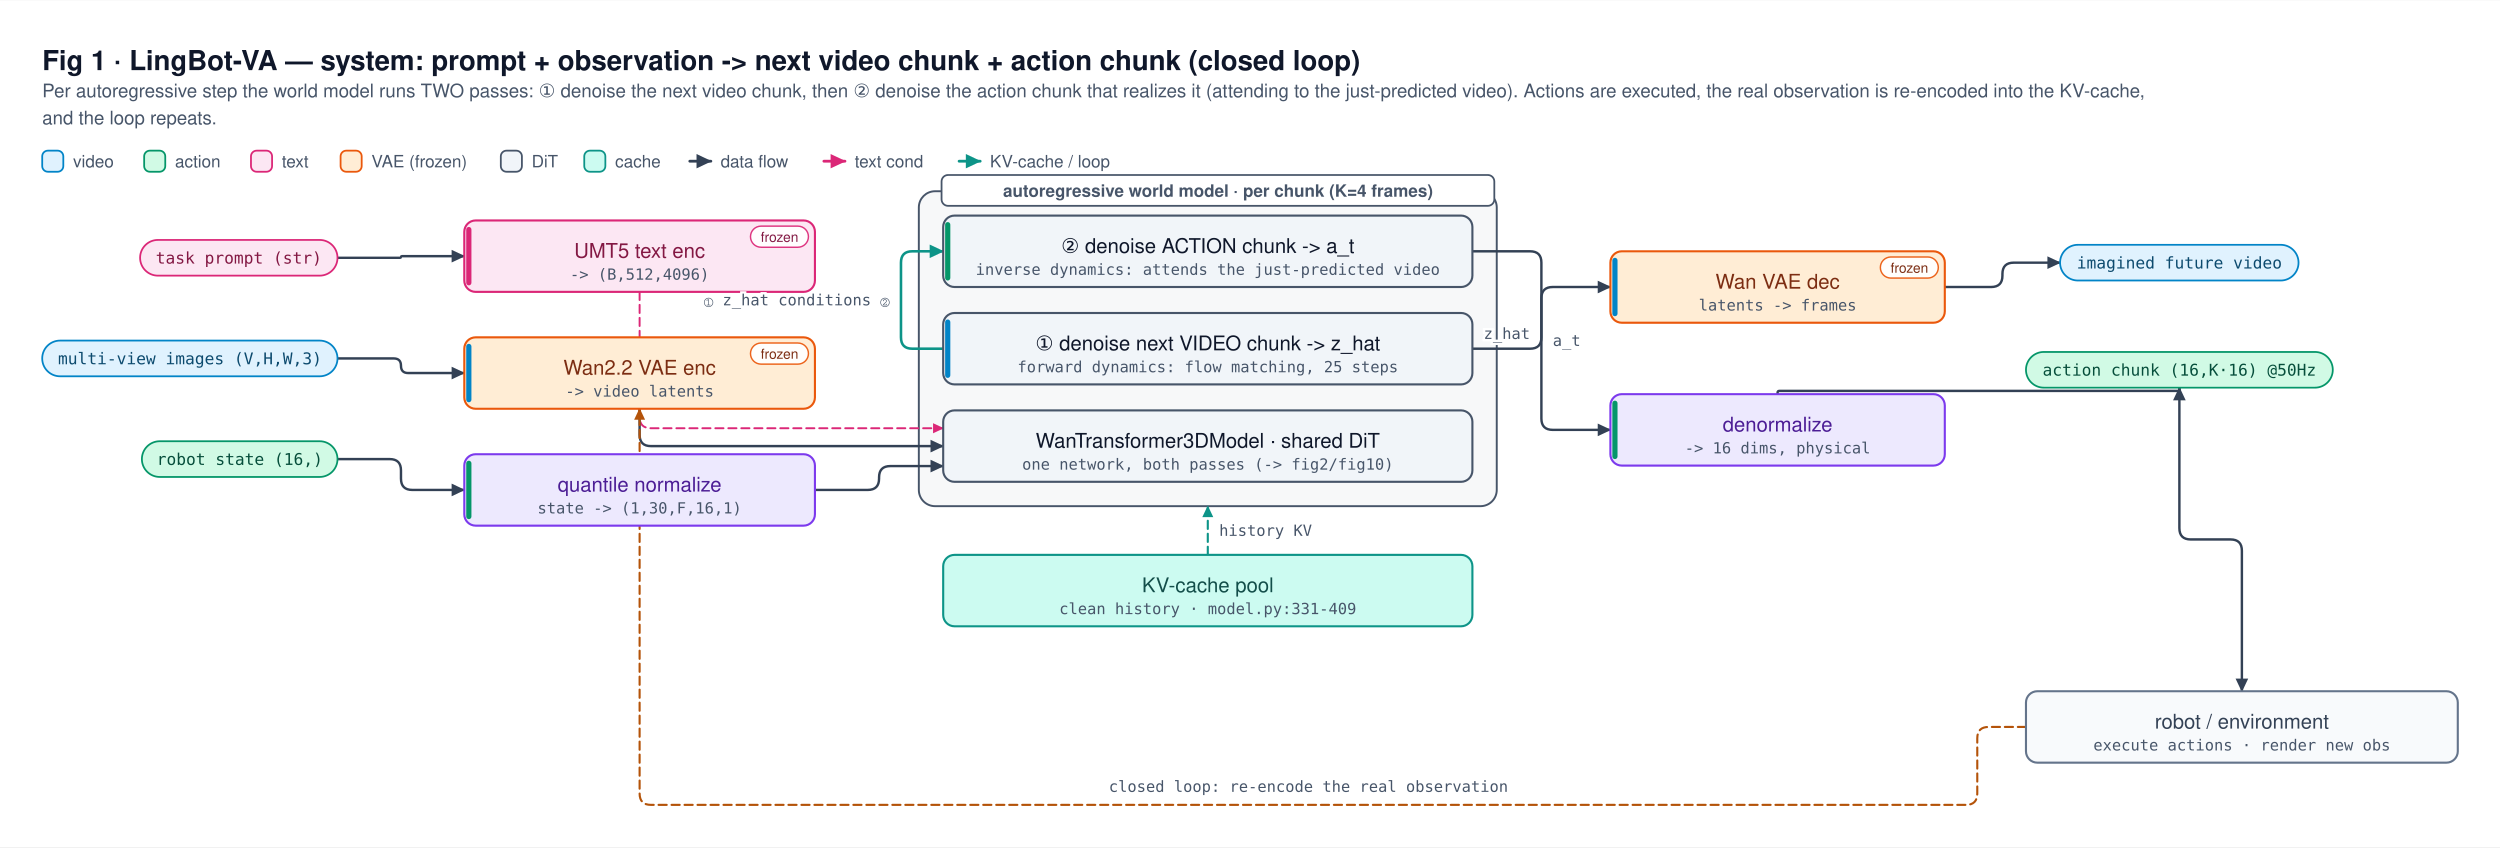
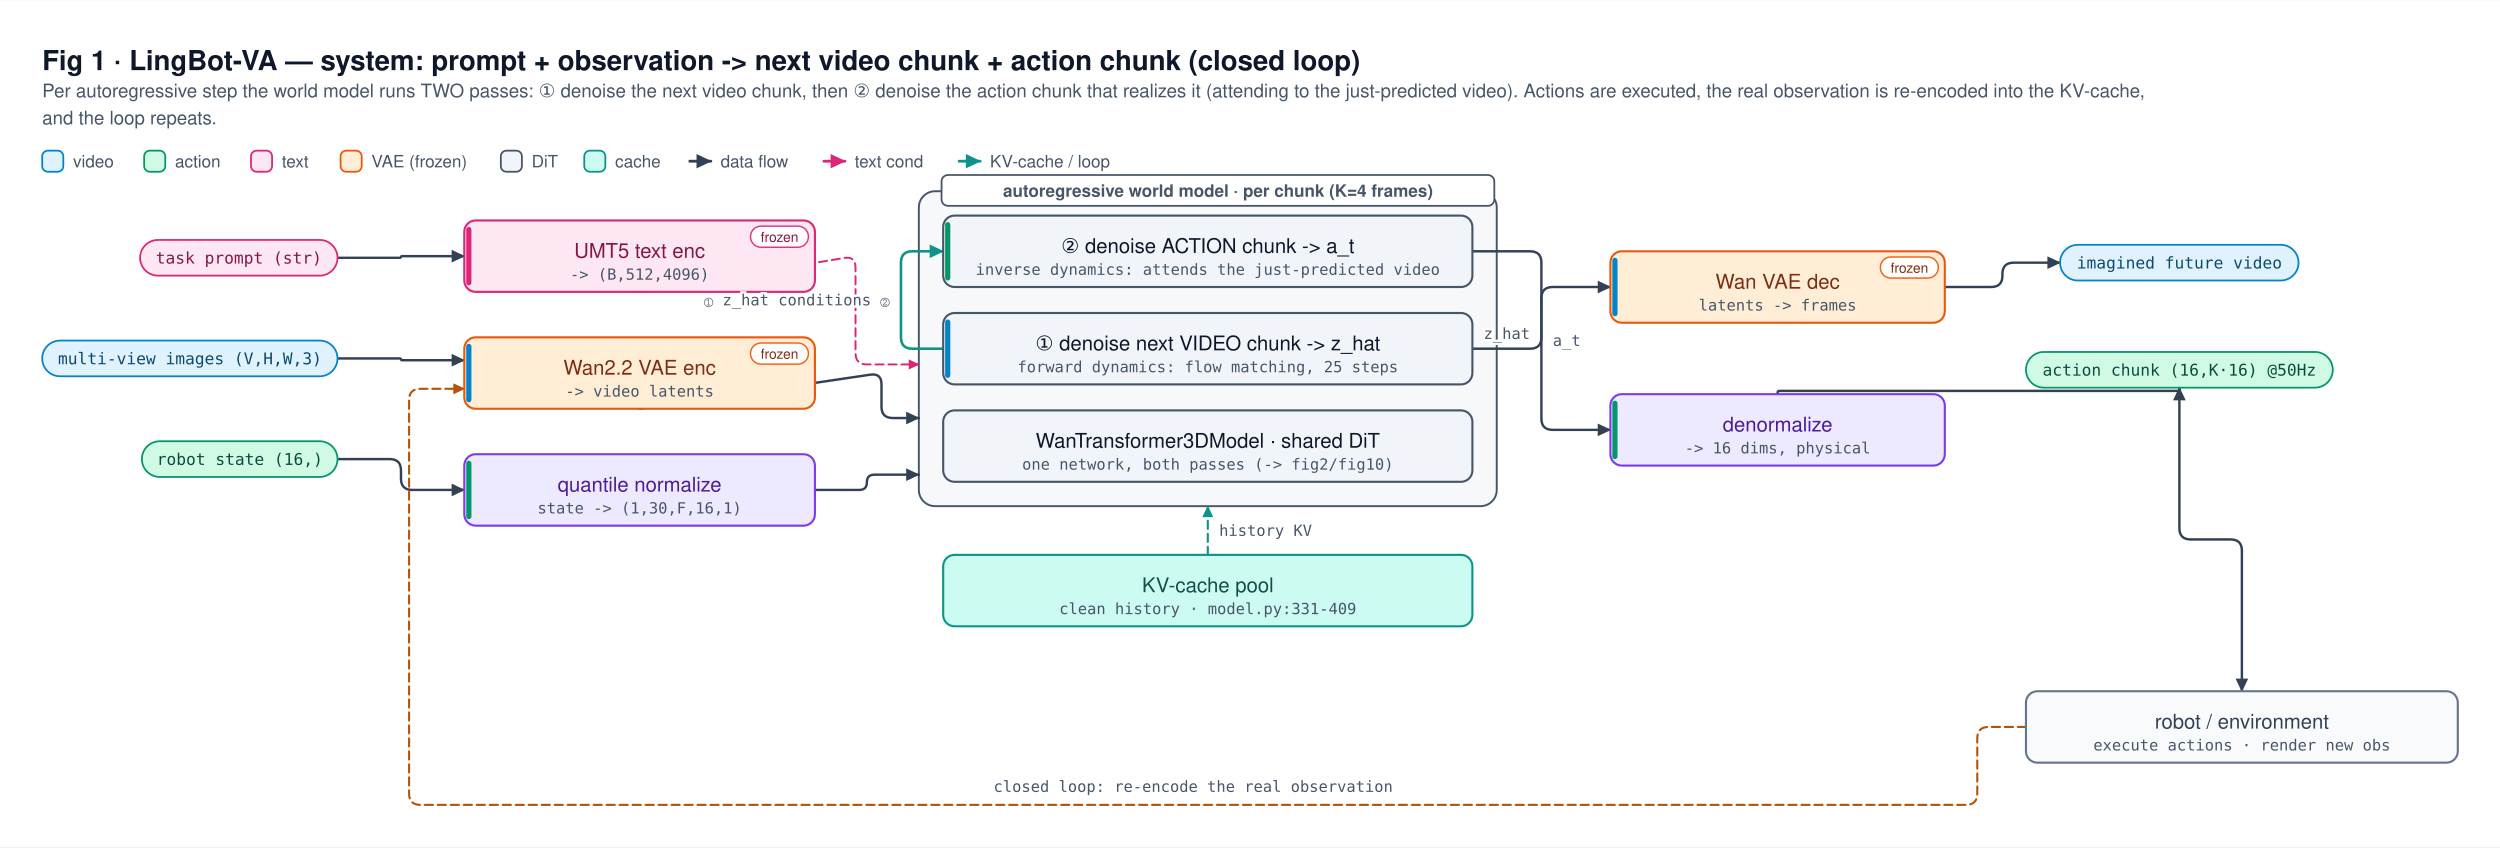
<svg xmlns="http://www.w3.org/2000/svg" viewBox="34.0 2.4 1540.0 521.6" width="1540" height="522">
  <defs>
    <marker id="arr-334155" viewBox="0 0 10 10" refX="8.5" refY="5" markerWidth="6.5" markerHeight="6.5" orient="auto-start-reverse">
      <path d="M0.5,1 L9,5 L0.5,9 Z" fill="#334155" />
    </marker>
    <marker id="arr-DB2777" viewBox="0 0 10 10" refX="8.5" refY="5" markerWidth="6.5" markerHeight="6.5" orient="auto-start-reverse">
      <path d="M0.5,1 L9,5 L0.5,9 Z" fill="#DB2777" />
    </marker>
    <marker id="arr-0D9488" viewBox="0 0 10 10" refX="8.5" refY="5" markerWidth="6.5" markerHeight="6.5" orient="auto-start-reverse">
      <path d="M0.5,1 L9,5 L0.5,9 Z" fill="#0D9488" />
    </marker>
    <marker id="arr-B45309" viewBox="0 0 10 10" refX="8.5" refY="5" markerWidth="6.5" markerHeight="6.5" orient="auto-start-reverse">
      <path d="M0.5,1 L9,5 L0.5,9 Z" fill="#B45309" />
    </marker>
  </defs>
  <rect x="34.0" y="2.4" width="1540.0" height="521.6" fill="#FFFFFF" />
  <g id="frames">
    <rect x="600.0" y="120.0" width="356.0" height="194.0" rx="10" fill="rgba(71,85,105,0.04)" stroke="#475569" stroke-width="1.2" />
  </g>
  <g id="edges">
    <path d="M 241.9,161.0 L 280.5,161.0 Q 281.0,161.0 281.0,160.5 L 281.0,160.5 Q 281.0,160.0 281.5,160.0 L 320.0,160.0" fill="none" stroke="#334155" stroke-width="1.5" stroke-linejoin="round" stroke-linecap="round" marker-end="url(#arr-334155)" />
-     <path d="M 241.9,223.0 L 276.5,223.0 Q 281.0,223.0 281.0,227.5 L 281.0,227.5 Q 281.0,232.0 285.5,232.0 L 320.0,232.0" fill="none" stroke="#334155" stroke-width="1.5" stroke-linejoin="round" stroke-linecap="round" marker-end="url(#arr-334155)" />
+     <path d="M 241.9,223.0 L 280.4,223.0 Q 281.0,223.0 281.0,223.5 L 281.0,223.5 Q 281.0,224.1 281.5,224.1 L 320.0,224.1" fill="none" stroke="#334155" stroke-width="1.5" stroke-linejoin="round" stroke-linecap="round" marker-end="url(#arr-334155)" />
    <path d="M 241.9,285.0 L 274.0,285.0 Q 281.0,285.0 281.0,292.0 L 281.0,297.0 Q 281.0,304.0 288.0,304.0 L 320.0,304.0" fill="none" stroke="#334155" stroke-width="1.5" stroke-linejoin="round" stroke-linecap="round" marker-end="url(#arr-334155)" />
-     <path d="M 428.0,182.0 L 428.0,259.0 Q 428.0,266.0 435.0,266.0 L 615.0,266.0" fill="none" stroke="#DB2777" stroke-width="1.2" stroke-linejoin="round" stroke-linecap="round" stroke-dasharray="5 3" marker-end="url(#arr-DB2777)" />
-     <path d="M 428.0,254.0 L 428.0,270.0 Q 428.0,277.0 435.0,277.0 L 615.0,277.0" fill="none" stroke="#334155" stroke-width="1.5" stroke-linejoin="round" stroke-linecap="round" marker-end="url(#arr-334155)" />
-     <path d="M 536.0,304.0 L 568.5,304.0 Q 575.5,304.0 575.5,297.0 L 575.5,296.3 Q 575.5,289.3 582.5,289.3 L 615.0,289.3" fill="none" stroke="#334155" stroke-width="1.5" stroke-linejoin="round" stroke-linecap="round" marker-end="url(#arr-334155)" />
+     <path d="M 428.0,182.0 L 554.1,161.1 Q 561.0,160.0 561.0,167.0 L 561.0,219.7 Q 561.0,226.7 568.0,226.7 L 600.0,226.7" fill="none" stroke="#DB2777" stroke-width="1.2" stroke-linejoin="round" stroke-linecap="round" stroke-dasharray="5 3" marker-end="url(#arr-DB2777)" />
+     <path d="M 428.0,254.0 L 570.1,233.0 Q 577.0,232.0 577.0,239.0 L 577.0,252.7 Q 577.0,259.7 584.0,259.7 L 600.0,259.7" fill="none" stroke="#334155" stroke-width="1.5" stroke-linejoin="round" stroke-linecap="round" marker-end="url(#arr-334155)" />
+     <path d="M 536.0,304.0 L 563.3,304.0 Q 568.0,304.0 568.0,299.3 L 568.0,299.3 Q 568.0,294.6 572.7,294.6 L 600.0,294.6" fill="none" stroke="#334155" stroke-width="1.5" stroke-linejoin="round" stroke-linecap="round" marker-end="url(#arr-334155)" />
    <path d="M 615.0,217.0 L 596.0,217.0 Q 589.0,217.0 589.0,210.0 L 589.0,164.0 Q 589.0,157.0 596.0,157.0 L 615.0,157.0" fill="none" stroke="#0D9488" stroke-width="1.6" stroke-linejoin="round" stroke-linecap="round" marker-end="url(#arr-0D9488)" />
    <path d="M 778.0,344.0 L 778.0,314.0" fill="none" stroke="#0D9488" stroke-width="1.3" stroke-linejoin="round" stroke-linecap="round" stroke-dasharray="5 3" marker-end="url(#arr-0D9488)" />
    <path d="M 941.0,217.0 L 976.5,217.0 Q 983.5,217.0 983.5,210.0 L 983.5,186.0 Q 983.5,179.0 990.5,179.0 L 1026.0,179.0" fill="none" stroke="#334155" stroke-width="1.5" stroke-linejoin="round" stroke-linecap="round" marker-end="url(#arr-334155)" />
    <path d="M 941.0,157.0 L 976.5,157.0 Q 983.5,157.0 983.5,164.0 L 983.5,260.0 Q 983.5,267.0 990.5,267.0 L 1026.0,267.0" fill="none" stroke="#334155" stroke-width="1.5" stroke-linejoin="round" stroke-linecap="round" marker-end="url(#arr-334155)" />
    <path d="M 1232.0,179.0 L 1260.5,179.0 Q 1267.5,179.0 1267.5,172.0 L 1267.5,171.0 Q 1267.5,164.0 1274.5,164.0 L 1303.0,164.0" fill="none" stroke="#334155" stroke-width="1.5" stroke-linejoin="round" stroke-linecap="round" marker-end="url(#arr-334155)" />
    <path d="M 1129.0,245.0 L 1129.0,244.0 Q 1129.0,243.0 1130.0,243.0 L 1375.5,243.0 Q 1376.5,243.0 1376.5,242.0 L 1376.5,241.0" fill="none" stroke="#334155" stroke-width="1.5" stroke-linejoin="round" stroke-linecap="round" marker-end="url(#arr-334155)" />
    <path d="M 1376.5,241.0 L 1376.5,327.5 Q 1376.5,334.5 1383.5,334.5 L 1408.0,334.5 Q 1415.0,334.5 1415.0,341.5 L 1415.0,428.0" fill="none" stroke="#334155" stroke-width="1.5" stroke-linejoin="round" stroke-linecap="round" marker-end="url(#arr-334155)" />
-     <path d="M 1282.0,450.0 L 1259.0,450.0 Q 1252.0,450.0 1252.0,457.0 L 1252.0,491.0 Q 1252.0,498.0 1245.0,498.0 L 435.0,498.0 Q 428.0,498.0 428.0,491.0 L 428.0,254.0" fill="none" stroke="#B45309" stroke-width="1.3" stroke-linejoin="round" stroke-linecap="round" stroke-dasharray="5 3" marker-end="url(#arr-B45309)" />
+     <path d="M 1282.0,450.0 L 1259.0,450.0 Q 1252.0,450.0 1252.0,457.0 L 1252.0,491.0 Q 1252.0,498.0 1245.0,498.0 L 293.0,498.0 Q 286.0,498.0 286.0,491.0 L 286.0,248.7 Q 286.0,241.7 293.0,241.7 L 320.0,241.7" fill="none" stroke="#B45309" stroke-width="1.3" stroke-linejoin="round" stroke-linecap="round" stroke-dasharray="5 3" marker-end="url(#arr-B45309)" />
  </g>
  <g id="nodes">
    <rect x="120.3" y="150.0" width="121.6" height="22.0" rx="11.0" fill="#FCE7F3" stroke="#DB2777" stroke-width="1.1" />
    <text x="181.1" y="164.6" font-family="SF Mono, Menlo, Consolas, monospace" font-size="10.0px" fill="#831843" text-anchor="middle">task prompt (str)</text>
    <rect x="60.0" y="212.0" width="181.9" height="22.0" rx="11.0" fill="#E0F2FE" stroke="#0284C7" stroke-width="1.1" />
    <text x="151.0" y="226.6" font-family="SF Mono, Menlo, Consolas, monospace" font-size="10.0px" fill="#0C4A6E" text-anchor="middle">multi-view images (V,H,W,3)</text>
    <rect x="121.4" y="274.0" width="120.5" height="22.0" rx="11.0" fill="#D1FAE5" stroke="#059669" stroke-width="1.1" />
    <text x="181.7" y="288.6" font-family="SF Mono, Menlo, Consolas, monospace" font-size="10.0px" fill="#064E3B" text-anchor="middle">robot state (16,)</text>
    <rect x="320.0" y="138.0" width="216.0" height="44.0" rx="7" fill="#FCE7F3" stroke="#DB2777" stroke-width="1.3" />
    <rect x="321.2" y="142.0" width="3.2" height="36.0" rx="1.6" fill="#DB2777" />
    <text x="428.0" y="161.0" font-family="Helvetica Neue, Helvetica, Arial, sans-serif" font-size="12.5px" fill="#831843" text-anchor="middle" font-weight="500">UMT5 text enc</text>
    <text x="428.0" y="174.5" font-family="SF Mono, Menlo, Consolas, monospace" font-size="9.5px" fill="#475569" text-anchor="middle">-&gt; (B,512,4096)</text>
    <rect x="320.0" y="210.0" width="216.0" height="44.0" rx="7" fill="#FFEDD5" stroke="#EA580C" stroke-width="1.3" />
    <rect x="321.2" y="214.0" width="3.2" height="36.0" rx="1.6" fill="#0284C7" />
    <text x="428.0" y="233.0" font-family="Helvetica Neue, Helvetica, Arial, sans-serif" font-size="12.5px" fill="#7C2D12" text-anchor="middle" font-weight="500">Wan2.2 VAE enc</text>
    <text x="428.0" y="246.5" font-family="SF Mono, Menlo, Consolas, monospace" font-size="9.5px" fill="#475569" text-anchor="middle">-&gt; video latents</text>
    <rect x="320.0" y="282.0" width="216.0" height="44.0" rx="7" fill="#EDE9FE" stroke="#7C3AED" stroke-width="1.3" />
    <rect x="321.2" y="286.0" width="3.2" height="36.0" rx="1.6" fill="#059669" />
    <text x="428.0" y="305.0" font-family="Helvetica Neue, Helvetica, Arial, sans-serif" font-size="12.5px" fill="#4C1D95" text-anchor="middle" font-weight="500">quantile normalize</text>
    <text x="428.0" y="318.5" font-family="SF Mono, Menlo, Consolas, monospace" font-size="9.5px" fill="#475569" text-anchor="middle">state -&gt; (1,30,F,16,1)</text>
    <rect x="615.0" y="135.0" width="326.0" height="44.0" rx="7" fill="#F1F5F9" stroke="#475569" stroke-width="1.3" />
    <rect x="616.2" y="139.0" width="3.2" height="36.0" rx="1.6" fill="#059669" />
    <text x="778.0" y="158.0" font-family="Helvetica Neue, Helvetica, Arial, sans-serif" font-size="12.5px" fill="#0F172A" text-anchor="middle" font-weight="500">② denoise ACTION chunk -&gt; a_t</text>
    <text x="778.0" y="171.5" font-family="SF Mono, Menlo, Consolas, monospace" font-size="9.5px" fill="#475569" text-anchor="middle">inverse dynamics: attends the just-predicted video</text>
    <rect x="615.0" y="195.0" width="326.0" height="44.0" rx="7" fill="#F1F5F9" stroke="#475569" stroke-width="1.3" />
    <rect x="616.2" y="199.0" width="3.2" height="36.0" rx="1.6" fill="#0284C7" />
    <text x="778.0" y="218.0" font-family="Helvetica Neue, Helvetica, Arial, sans-serif" font-size="12.5px" fill="#0F172A" text-anchor="middle" font-weight="500">① denoise next VIDEO chunk -&gt; z_hat</text>
    <text x="778.0" y="231.5" font-family="SF Mono, Menlo, Consolas, monospace" font-size="9.5px" fill="#475569" text-anchor="middle">forward dynamics: flow matching, 25 steps</text>
    <rect x="615.0" y="255.0" width="326.0" height="44.0" rx="7" fill="#F1F5F9" stroke="#475569" stroke-width="1.3" />
    <text x="778.0" y="278.0" font-family="Helvetica Neue, Helvetica, Arial, sans-serif" font-size="12.5px" fill="#0F172A" text-anchor="middle" font-weight="500">WanTransformer3DModel  ·  shared DiT</text>
    <text x="778.0" y="291.5" font-family="SF Mono, Menlo, Consolas, monospace" font-size="9.5px" fill="#475569" text-anchor="middle">one network, both passes  (-&gt; fig2/fig10)</text>
    <rect x="615.0" y="344.0" width="326.0" height="44.0" rx="7" fill="#CCFBF1" stroke="#0D9488" stroke-width="1.3" />
    <text x="778.0" y="367.0" font-family="Helvetica Neue, Helvetica, Arial, sans-serif" font-size="12.5px" fill="#134E4A" text-anchor="middle" font-weight="500">KV-cache pool</text>
    <text x="778.0" y="380.5" font-family="SF Mono, Menlo, Consolas, monospace" font-size="9.5px" fill="#475569" text-anchor="middle">clean history · model.py:331-409</text>
    <rect x="1026.0" y="157.0" width="206.0" height="44.0" rx="7" fill="#FFEDD5" stroke="#EA580C" stroke-width="1.3" />
    <rect x="1027.2" y="161.0" width="3.2" height="36.0" rx="1.6" fill="#0284C7" />
    <text x="1129.0" y="180.0" font-family="Helvetica Neue, Helvetica, Arial, sans-serif" font-size="12.5px" fill="#7C2D12" text-anchor="middle" font-weight="500">Wan VAE dec</text>
    <text x="1129.0" y="193.5" font-family="SF Mono, Menlo, Consolas, monospace" font-size="9.5px" fill="#475569" text-anchor="middle">latents -&gt; frames</text>
    <rect x="1026.0" y="245.0" width="206.0" height="44.0" rx="7" fill="#EDE9FE" stroke="#7C3AED" stroke-width="1.3" />
    <rect x="1027.2" y="249.0" width="3.2" height="36.0" rx="1.6" fill="#059669" />
    <text x="1129.0" y="268.0" font-family="Helvetica Neue, Helvetica, Arial, sans-serif" font-size="12.5px" fill="#4C1D95" text-anchor="middle" font-weight="500">denormalize</text>
    <text x="1129.0" y="281.5" font-family="SF Mono, Menlo, Consolas, monospace" font-size="9.5px" fill="#475569" text-anchor="middle">-&gt; 16 dims, physical</text>
    <rect x="1303.0" y="153.0" width="146.9" height="22.0" rx="11.0" fill="#E0F2FE" stroke="#0284C7" stroke-width="1.1" />
    <text x="1376.5" y="167.6" font-family="SF Mono, Menlo, Consolas, monospace" font-size="10.0px" fill="#0C4A6E" text-anchor="middle">imagined future video</text>
    <rect x="1282.0" y="219.0" width="189.0" height="22.0" rx="11.0" fill="#D1FAE5" stroke="#059669" stroke-width="1.1" />
    <text x="1376.5" y="233.6" font-family="SF Mono, Menlo, Consolas, monospace" font-size="10.0px" fill="#064E3B" text-anchor="middle">action chunk (16,K·16) @50Hz</text>
    <rect x="1282.0" y="428.0" width="266.0" height="44.0" rx="7" fill="#F8FAFC" stroke="#64748B" stroke-width="1.3" />
    <text x="1415.0" y="451.0" font-family="Helvetica Neue, Helvetica, Arial, sans-serif" font-size="12.5px" fill="#334155" text-anchor="middle" font-weight="500">robot / environment</text>
    <text x="1415.0" y="464.5" font-family="SF Mono, Menlo, Consolas, monospace" font-size="9.5px" fill="#475569" text-anchor="middle">execute actions · render new obs</text>
    <rect x="60.0" y="95.0" width="13.0" height="13.0" rx="3.5" fill="#E0F2FE" stroke="#0284C7" stroke-width="1.1" />
    <text x="79.0" y="105.3" font-family="Helvetica Neue, Helvetica, Arial, sans-serif" font-size="10.5px" fill="#475569" text-anchor="start">video</text>
    <rect x="122.8" y="95.0" width="13.0" height="13.0" rx="3.5" fill="#D1FAE5" stroke="#059669" stroke-width="1.1" />
    <text x="141.8" y="105.3" font-family="Helvetica Neue, Helvetica, Arial, sans-serif" font-size="10.5px" fill="#475569" text-anchor="start">action</text>
    <rect x="188.6" y="95.0" width="13.0" height="13.0" rx="3.5" fill="#FCE7F3" stroke="#DB2777" stroke-width="1.1" />
    <text x="207.6" y="105.3" font-family="Helvetica Neue, Helvetica, Arial, sans-serif" font-size="10.5px" fill="#475569" text-anchor="start">text</text>
    <rect x="243.8" y="95.0" width="13.0" height="13.0" rx="3.5" fill="#FFEDD5" stroke="#EA580C" stroke-width="1.1" />
    <text x="262.8" y="105.3" font-family="Helvetica Neue, Helvetica, Arial, sans-serif" font-size="10.5px" fill="#475569" text-anchor="start">VAE (frozen)</text>
    <rect x="342.5" y="95.0" width="13.0" height="13.0" rx="3.5" fill="#F1F5F9" stroke="#475569" stroke-width="1.1" />
    <text x="361.5" y="105.3" font-family="Helvetica Neue, Helvetica, Arial, sans-serif" font-size="10.5px" fill="#475569" text-anchor="start">DiT</text>
    <rect x="393.9" y="95.0" width="13.0" height="13.0" rx="3.5" fill="#CCFBF1" stroke="#0D9488" stroke-width="1.1" />
    <text x="412.9" y="105.3" font-family="Helvetica Neue, Helvetica, Arial, sans-serif" font-size="10.5px" fill="#475569" text-anchor="start">cache</text>
    <path d="M 458.9,101.5 L 471.9,101.5" fill="none" stroke="#334155" stroke-width="1.7" stroke-linejoin="round" stroke-linecap="round" marker-end="url(#arr-334155)" />
    <text x="477.9" y="105.3" font-family="Helvetica Neue, Helvetica, Arial, sans-serif" font-size="10.5px" fill="#475569" text-anchor="start">data flow</text>
    <path d="M 541.5,101.5 L 554.5,101.5" fill="none" stroke="#DB2777" stroke-width="1.7" stroke-linejoin="round" stroke-linecap="round" stroke-dasharray="5 3" marker-end="url(#arr-DB2777)" />
    <text x="560.5" y="105.3" font-family="Helvetica Neue, Helvetica, Arial, sans-serif" font-size="10.5px" fill="#475569" text-anchor="start">text cond</text>
    <path d="M 624.8,101.5 L 637.8,101.5" fill="none" stroke="#0D9488" stroke-width="1.7" stroke-linejoin="round" stroke-linecap="round" stroke-dasharray="5 3" marker-end="url(#arr-0D9488)" />
    <text x="643.8" y="105.3" font-family="Helvetica Neue, Helvetica, Arial, sans-serif" font-size="10.5px" fill="#475569" text-anchor="start">KV-cache / loop</text>
  </g>
  <g id="labels">
    <rect x="496.3" y="141.5" width="35.7" height="13.0" rx="6.5" fill="#FFFFFF" stroke="#DB2777" stroke-width="0.9" opacity="0.92" />
    <text x="514.2" y="151.2" font-family="Helvetica Neue, Helvetica, Arial, sans-serif" font-size="8.5px" fill="#831843" text-anchor="middle" font-weight="500">frozen</text>
    <rect x="496.3" y="213.5" width="35.7" height="13.0" rx="6.5" fill="#FFFFFF" stroke="#EA580C" stroke-width="0.9" opacity="0.92" />
    <text x="514.2" y="223.2" font-family="Helvetica Neue, Helvetica, Arial, sans-serif" font-size="8.5px" fill="#7C2D12" text-anchor="middle" font-weight="500">frozen</text>
    <rect x="614.0" y="110.0" width="340.5" height="19.0" rx="4" fill="#FFFFFF" stroke="#475569" stroke-width="1.1" />
    <text x="784.3" y="123.4" font-family="Helvetica Neue, Helvetica, Arial, sans-serif" font-size="10.5px" fill="#475569" text-anchor="middle" font-weight="600">autoregressive world model  ·  per chunk (K=4 frames)</text>
    <text x="582.0" y="190.3" font-family="SF Mono, Menlo, Consolas, monospace" font-size="9.5px" fill="#475569" text-anchor="end" paint-order="stroke" stroke="#FFFFFF" stroke-width="3px">① z_hat conditions ②</text>
    <text x="785.0" y="332.3" font-family="SF Mono, Menlo, Consolas, monospace" font-size="9.5px" fill="#475569" text-anchor="start" paint-order="stroke" stroke="#FFFFFF" stroke-width="3px">history KV</text>
    <rect x="1192.3" y="160.5" width="35.7" height="13.0" rx="6.5" fill="#FFFFFF" stroke="#EA580C" stroke-width="0.9" opacity="0.92" />
    <text x="1210.2" y="170.2" font-family="Helvetica Neue, Helvetica, Arial, sans-serif" font-size="8.5px" fill="#7C2D12" text-anchor="middle" font-weight="500">frozen</text>
    <text x="962.2" y="211.0" font-family="SF Mono, Menlo, Consolas, monospace" font-size="9.5px" fill="#475569" text-anchor="middle" paint-order="stroke" stroke="#FFFFFF" stroke-width="3px">z_hat</text>
    <text x="990.5" y="215.3" font-family="SF Mono, Menlo, Consolas, monospace" font-size="9.5px" fill="#475569" text-anchor="start" paint-order="stroke" stroke="#FFFFFF" stroke-width="3px">a_t</text>
-     <text x="840.0" y="490.0" font-family="SF Mono, Menlo, Consolas, monospace" font-size="9.5px" fill="#475569" text-anchor="middle" paint-order="stroke" stroke="#FFFFFF" stroke-width="3px">closed loop: re-encode the real observation</text>
+     <text x="769.0" y="490.0" font-family="SF Mono, Menlo, Consolas, monospace" font-size="9.5px" fill="#475569" text-anchor="middle" paint-order="stroke" stroke="#FFFFFF" stroke-width="3px">closed loop: re-encode the real observation</text>
    <text x="60.0" y="78.8" font-family="Helvetica Neue, Helvetica, Arial, sans-serif" font-size="11.5px" fill="#475569" text-anchor="start">and the loop repeats.</text>
    <text x="60.0" y="62.1" font-family="Helvetica Neue, Helvetica, Arial, sans-serif" font-size="11.5px" fill="#475569" text-anchor="start">Per autoregressive step the world model runs TWO passes: ① denoise the next video chunk, then ② denoise the action chunk that realizes it (attending to the just-predicted video). Actions are executed, the real observation is re-encoded into the KV-cache,</text>
    <text x="60.0" y="45.4" font-family="Helvetica Neue, Helvetica, Arial, sans-serif" font-size="17px" fill="#0F172A" text-anchor="start" font-weight="600">Fig 1 · LingBot-VA — system: prompt + observation  -&gt;  next video chunk + action chunk  (closed loop)</text>
  </g>
</svg>
